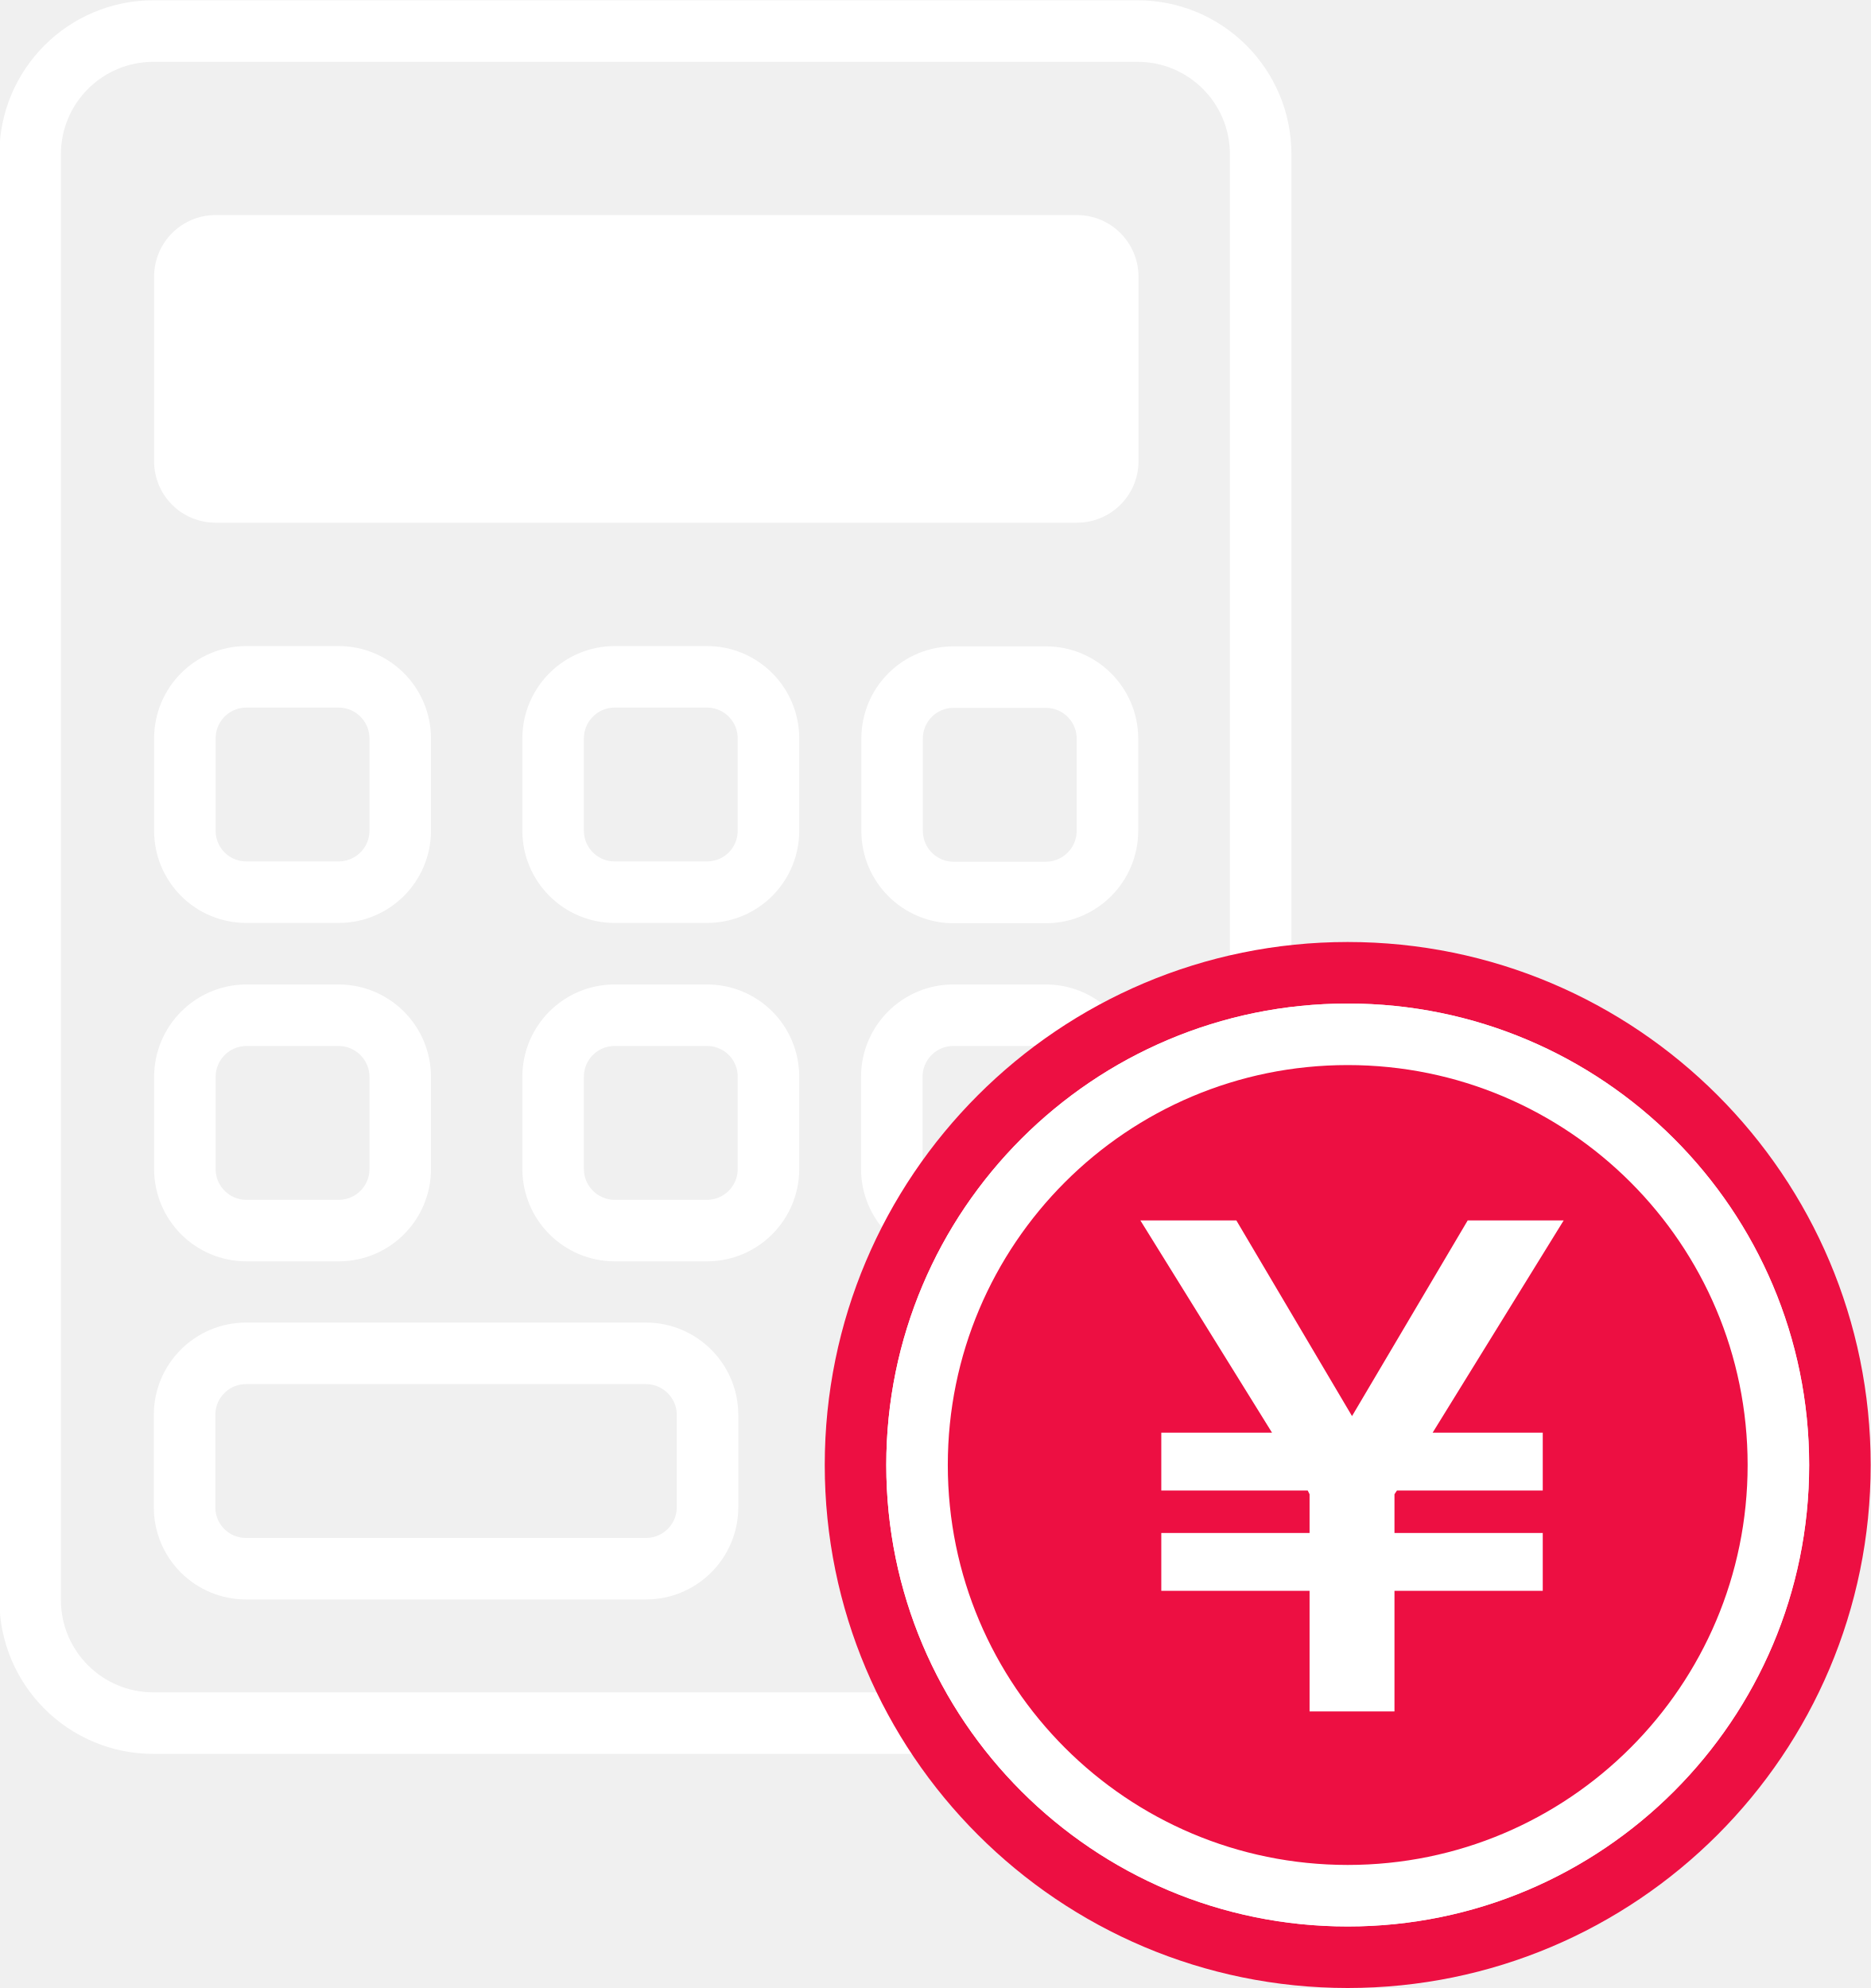
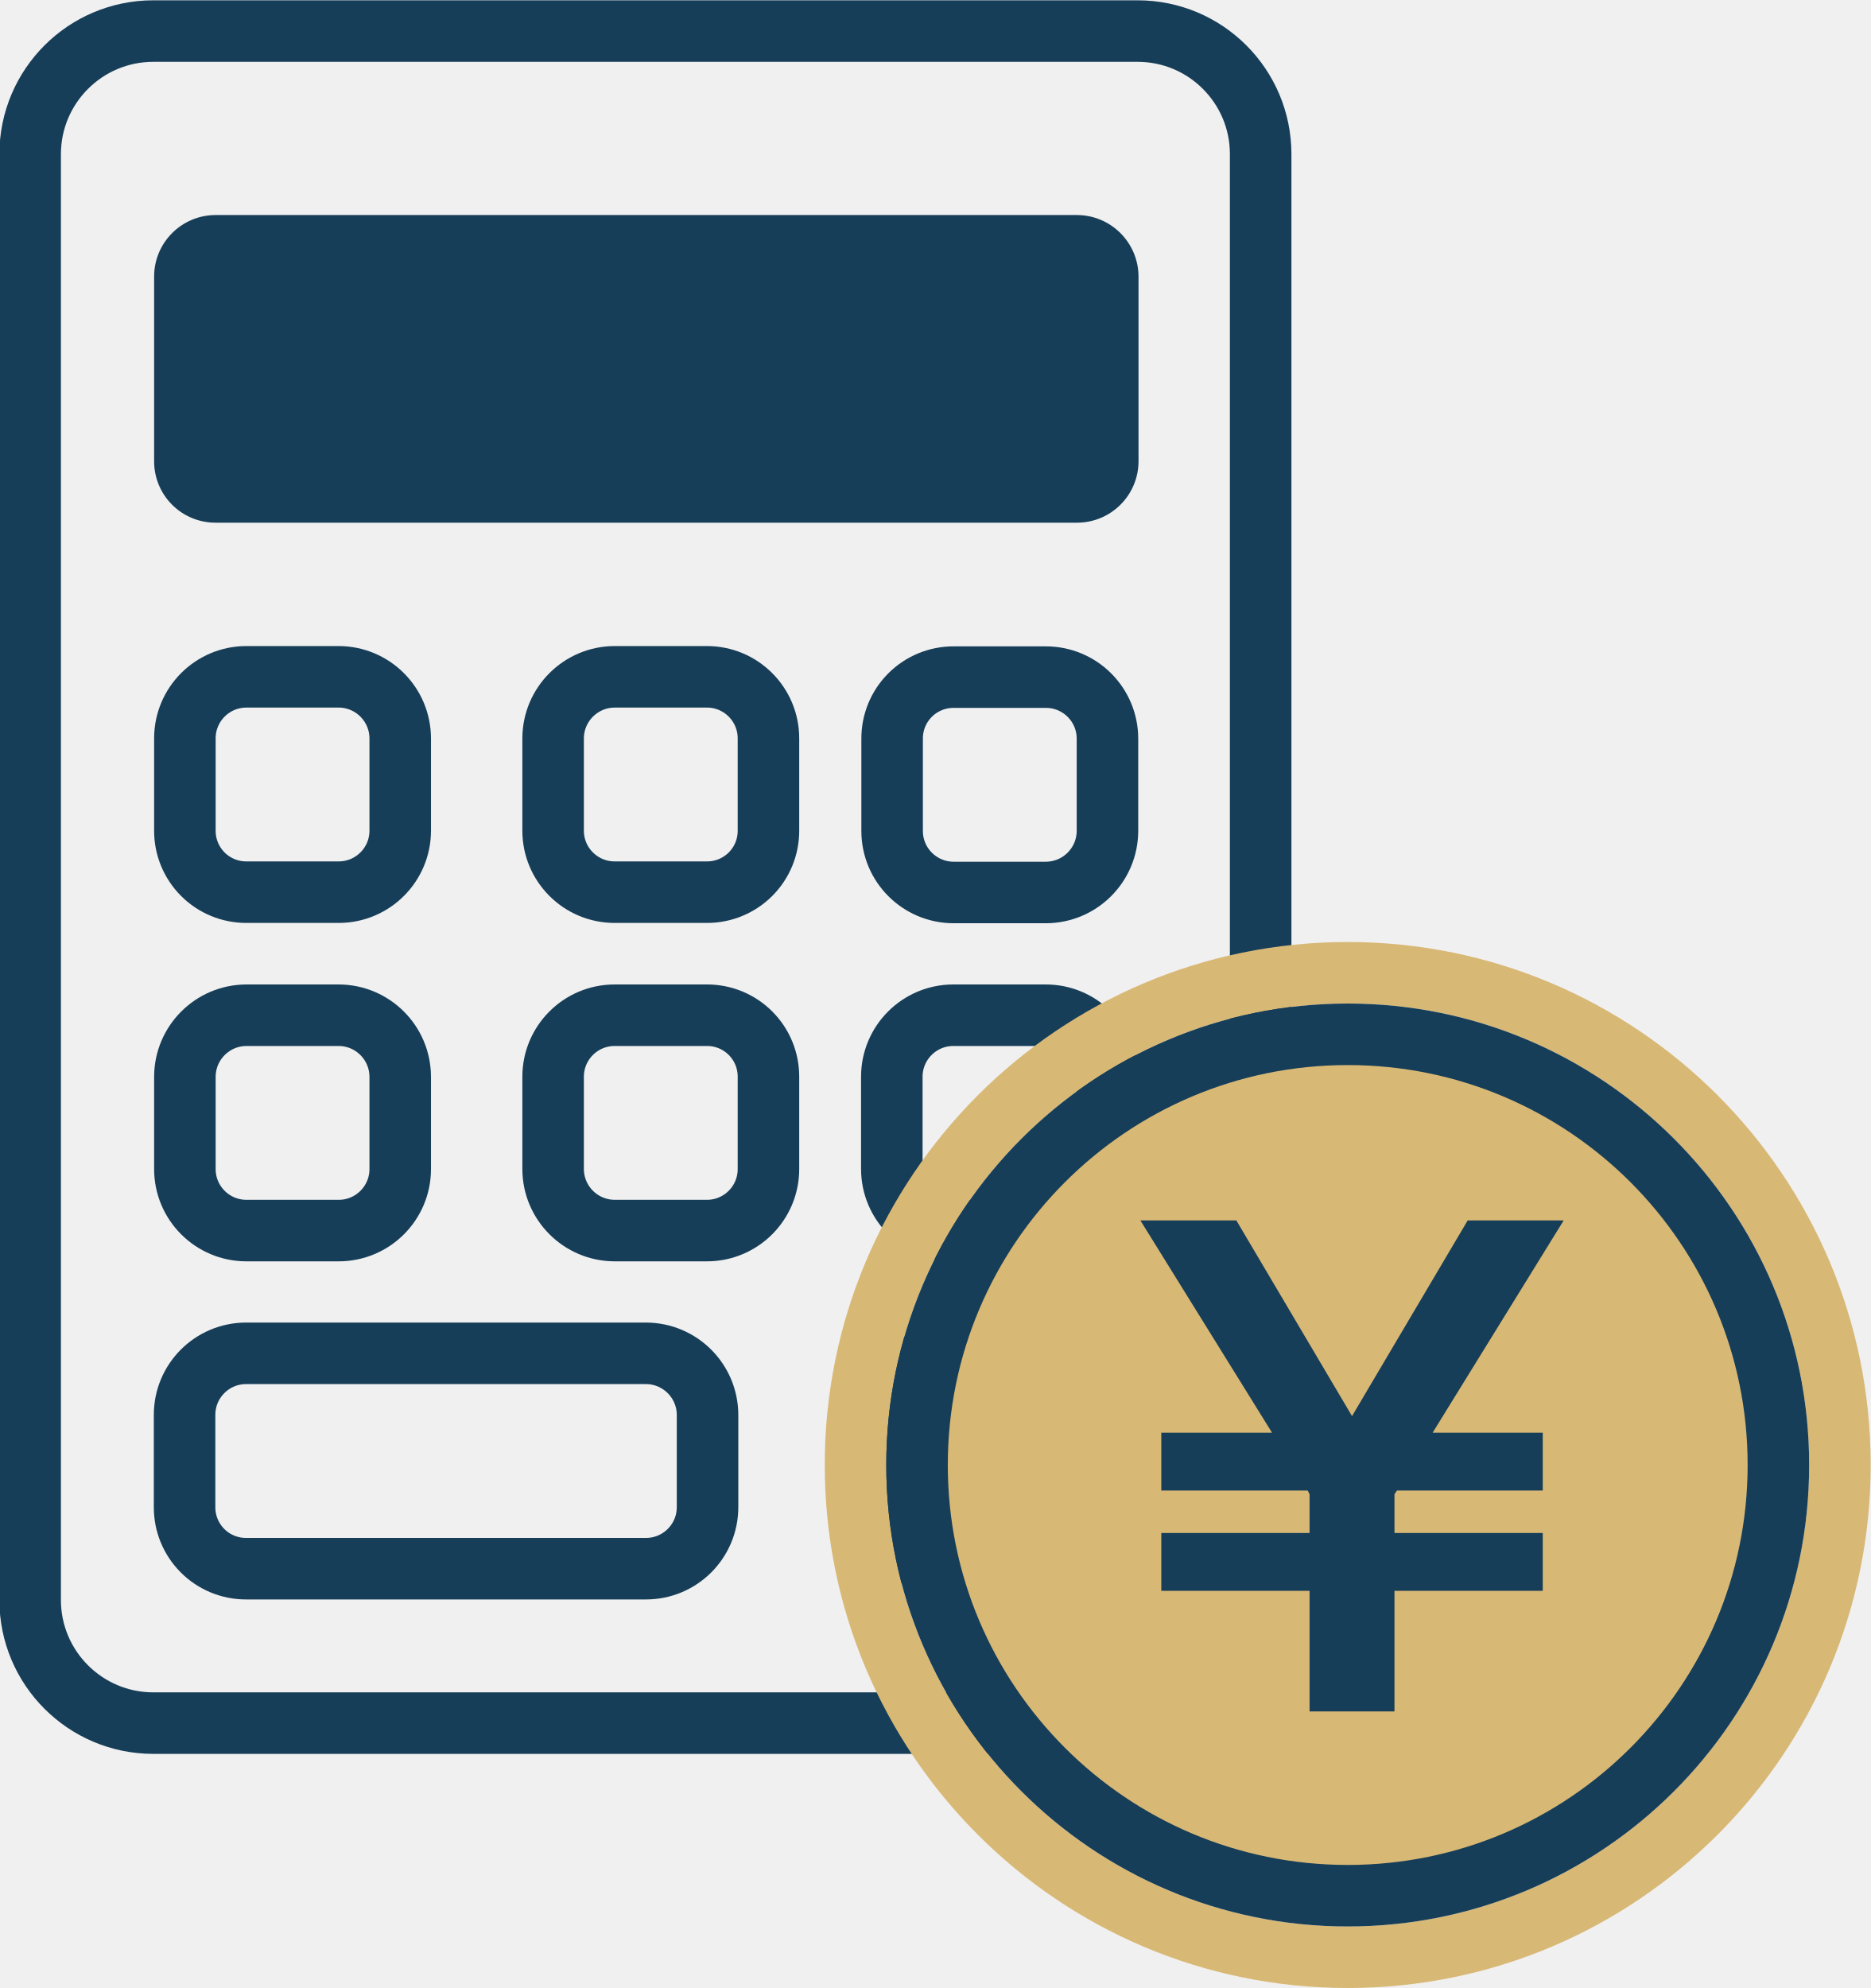
<svg xmlns="http://www.w3.org/2000/svg" id="icon-calculator.svg" width="60.81" height="64.62" viewBox="0 0 60.81 64.62">
  <defs>
    <style>
      .cls-1, .cls-3 {
        fill: none;
      }

      .cls-1, .cls-4 {
-         stroke: #fff;
+         stroke: #173E58;
      }

      .cls-1, .cls-3, .cls-4 {
        stroke-width: 2px;
      }

      .cls-1, .cls-2 {
        fill-rule: evenodd;
      }

      .cls-2 {
-         fill: #fff;
+         fill: #173E58;
      }

      .cls-3 {
-         stroke: #ed0f42;
+         stroke: #D8B875;
      }

      .cls-4 {
-         fill: #ed0f42;
+         fill: #D8B875;
      }
    </style>
  </defs>
  <g id="グループ_3" data-name="グループ 3">
    <path id="長方形_5" data-name="長方形 5" class="cls-1" d="M1632.98,1054.01h32a4,4,0,0,1,4,4v47a4,4,0,0,1-4,4h-32a4.005,4.005,0,0,1-4-4v-47A4.005,4.005,0,0,1,1632.98,1054.01Z" transform="translate(-1628 -1053)" />
    <path id="長方形_6_のコピー" data-name="長方形 6 のコピー" class="cls-1" d="M1636.01,1075h3a2.006,2.006,0,0,1,2,2v3a2,2,0,0,1-2,2h-3a1.993,1.993,0,0,1-2-2v-3A2,2,0,0,1,1636.01,1075Z" transform="translate(-1628 -1053)" />
    <path id="長方形_6_のコピー_2" data-name="長方形 6 のコピー 2" class="cls-1" d="M1659,1075.01h3a2,2,0,0,1,2,2v3a2.006,2.006,0,0,1-2,2h-3a2,2,0,0,1-2-2v-3A1.993,1.993,0,0,1,1659,1075.01Z" transform="translate(-1628 -1053)" />
    <path id="長方形_6_のコピー_3" data-name="長方形 6 のコピー 3" class="cls-1" d="M1647.98,1075h3a2,2,0,0,1,2,2v3a1.993,1.993,0,0,1-2,2h-3a2,2,0,0,1-2-2v-3A2.006,2.006,0,0,1,1647.98,1075Z" transform="translate(-1628 -1053)" />
    <path id="長方形_6_のコピー_4" data-name="長方形 6 のコピー 4" class="cls-1" d="M1636.01,1086h3a2.006,2.006,0,0,1,2,2v3a2,2,0,0,1-2,2h-3a2,2,0,0,1-2-2v-3A2.006,2.006,0,0,1,1636.01,1086Z" transform="translate(-1628 -1053)" />
    <path id="長方形_6_のコピー_5" data-name="長方形 6 のコピー 5" class="cls-1" d="M1658.99,1086h3a1.993,1.993,0,0,1,2,2v3a2,2,0,0,1-2,2h-3a2.006,2.006,0,0,1-2-2v-3A2,2,0,0,1,1658.99,1086Z" transform="translate(-1628 -1053)" />
    <path id="長方形_6_のコピー_6" data-name="長方形 6 のコピー 6" class="cls-1" d="M1647.98,1086h3a1.993,1.993,0,0,1,2,2v3a2,2,0,0,1-2,2h-3a2.006,2.006,0,0,1-2-2v-3A2,2,0,0,1,1647.98,1086Z" transform="translate(-1628 -1053)" />
    <path id="長方形_6_のコピー_7" data-name="長方形 6 のコピー 7" class="cls-1" d="M1636,1096.99h13a2.006,2.006,0,0,1,2,2v3a2,2,0,0,1-2,2h-13a1.993,1.993,0,0,1-2-2v-3A2,2,0,0,1,1636,1096.99Z" transform="translate(-1628 -1053)" />
    <path id="長方形_6_のコピー_8" data-name="長方形 6 のコピー 8" class="cls-1" d="M1658.99,1096.99h3a2,2,0,0,1,2,2v3a1.993,1.993,0,0,1-2,2h-3a2,2,0,0,1-2-2v-3A2.006,2.006,0,0,1,1658.99,1096.99Z" transform="translate(-1628 -1053)" />
    <path id="長方形_6" data-name="長方形 6" class="cls-2" d="M1635.01,1059.99h28a2.006,2.006,0,0,1,2,2v6a2,2,0,0,1-2,2h-28a1.993,1.993,0,0,1-2-2v-6A2,2,0,0,1,1635.01,1059.99Z" transform="translate(-1628 -1053)" />
  </g>
  <circle id="楕円形_2" data-name="楕円形 2" class="cls-3" cx="43.81" cy="47.62" r="16" />
  <circle id="楕円形_2-2" data-name="楕円形 2" class="cls-4" cx="43.81" cy="47.62" r="14" />
  <path id="_" data-name="￥" class="cls-2" d="M1670.57,1104.71v3.92h2.76v-3.92h4.82v-1.88h-4.82v-1.26l0.08-.12h4.74v-1.88h-3.58l4.26-6.9h-3.12l-3.76,6.36-3.76-6.36h-3.12l4.28,6.9h-3.6v1.88h4.76l0.06,0.12v1.26h-4.82v1.88h4.82Z" transform="translate(-1628 -1053)" />
</svg>
